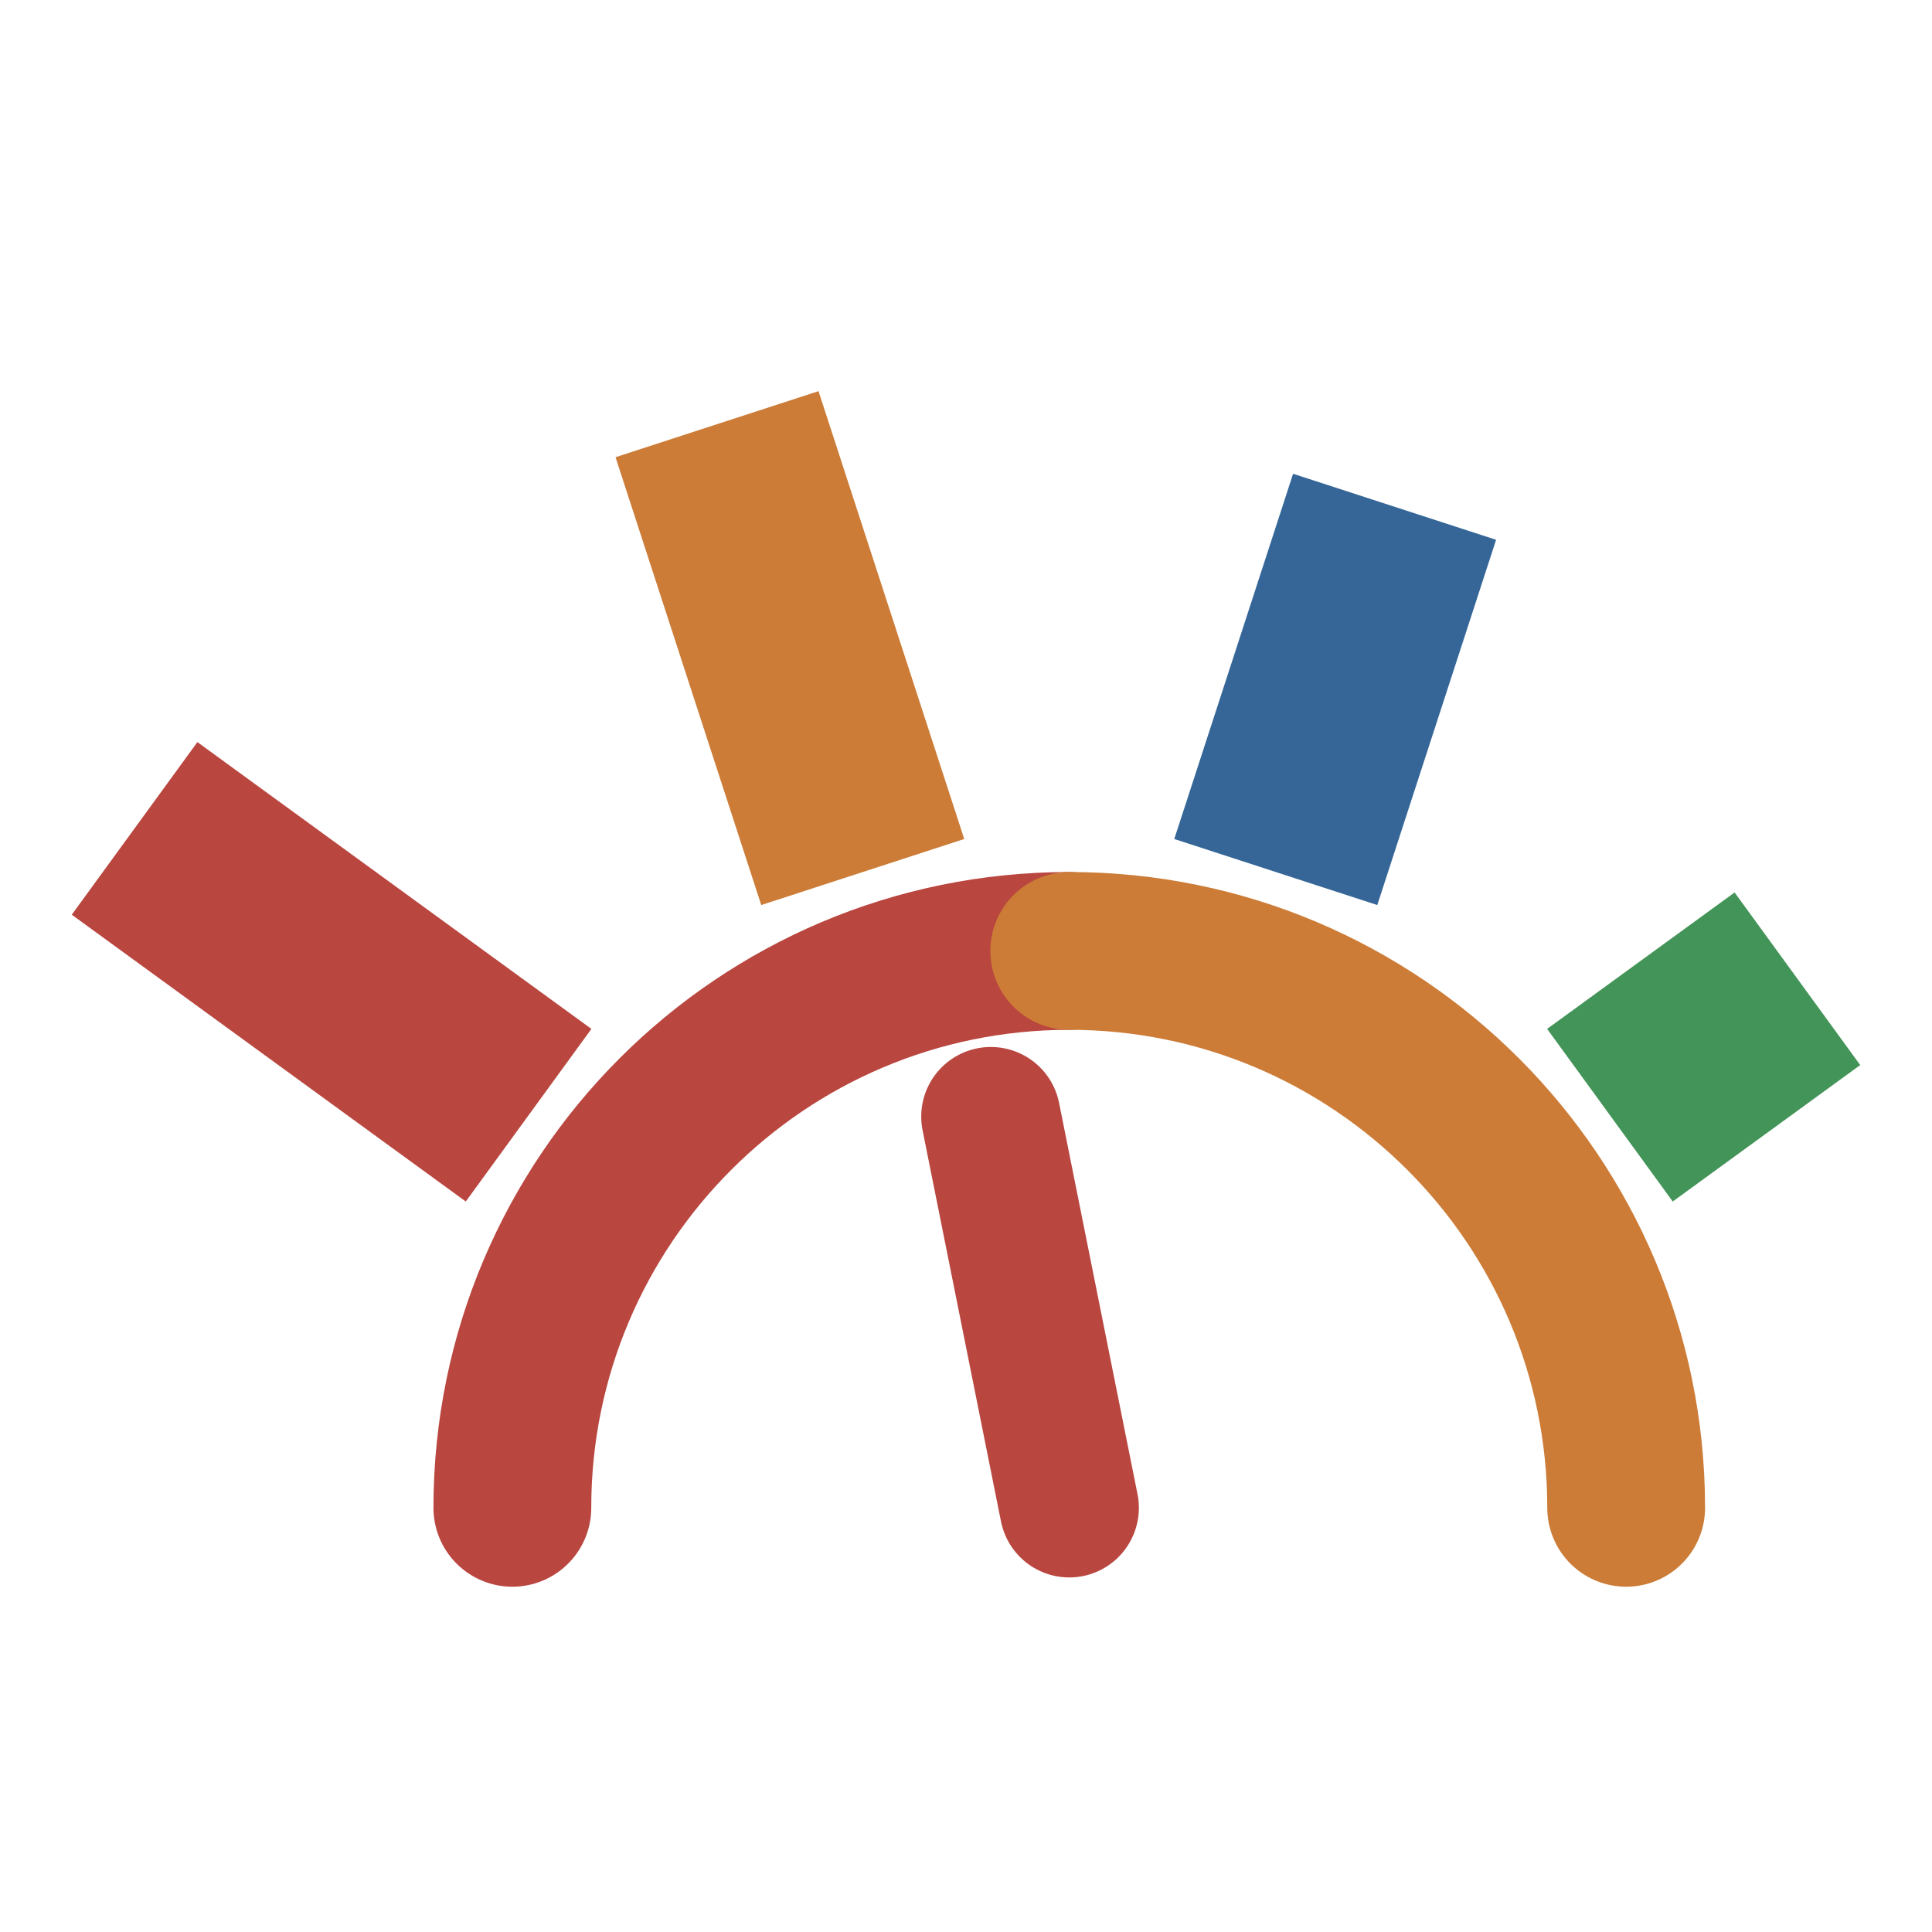
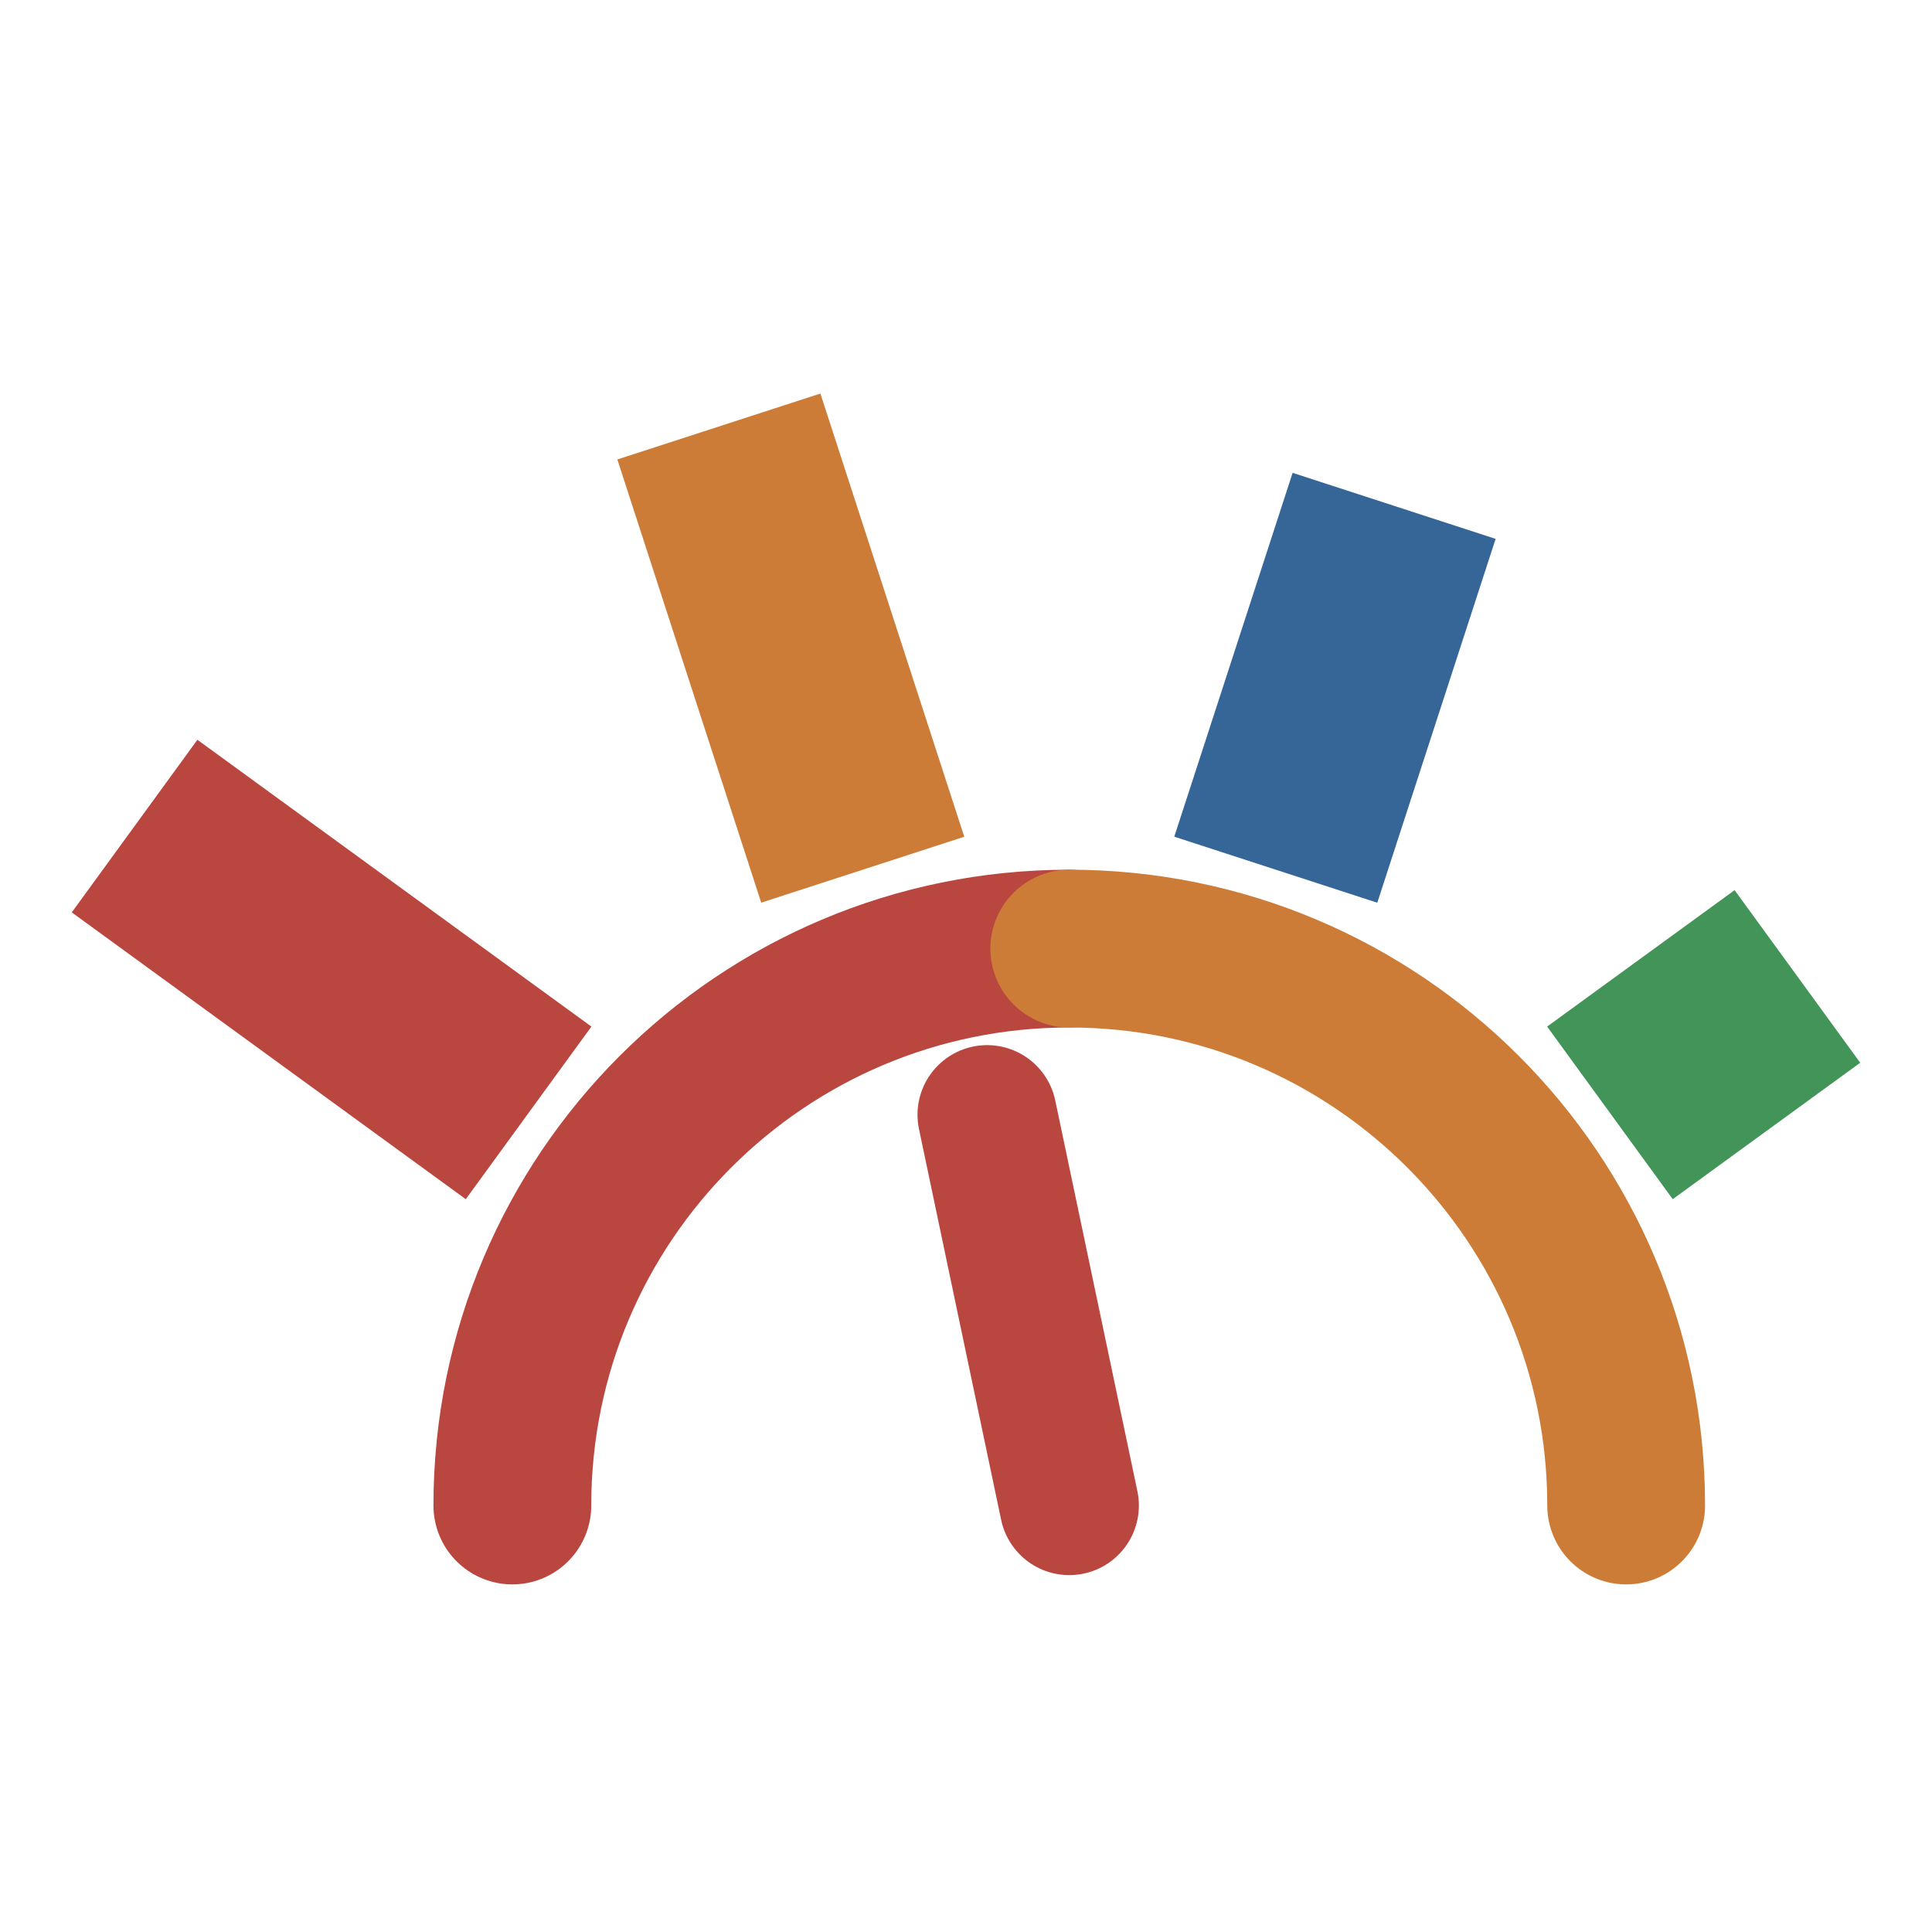
- <svg xmlns="http://www.w3.org/2000/svg" viewBox="-1.04 -7.99 41.63 41.63">
+ <svg xmlns="http://www.w3.org/2000/svg" viewBox="-1.04 -7.94 41.63 41.63">
  <path d="M 10 24.5 A 12 12 0 0 1 22 12.5" fill="none" stroke="#b9463f" stroke-width="3.4" stroke-linecap="round" />
  <path d="M 22 12.5 A 12 12 0 0 1 34 24.5" fill="none" stroke="#cc7c37" stroke-width="3.4" stroke-linecap="round" />
  <line x1="10.35" y1="16.04" x2="1.86" y2="9.86" stroke="#b9463f" stroke-width="4.6" stroke-linecap="butt" />
-   <line x1="17.55" y1="10.8" x2="14.41" y2="1.15" stroke="#cc7c37" stroke-width="4.6" stroke-linecap="butt" />
-   <line x1="26.45" y1="10.8" x2="29.01" y2="2.93" stroke="#356697" stroke-width="4.6" stroke-linecap="butt" />
+   <line x1="17.55" y1="10.8" x2="14.45" y2="1.25" stroke="#cc7c37" stroke-width="4.6" stroke-linecap="butt" />
+   <line x1="26.45" y1="10.8" x2="29" y2="2.96" stroke="#356697" stroke-width="4.6" stroke-linecap="butt" />
  <line x1="33.65" y1="16.04" x2="37.69" y2="13.1" stroke="#439458" stroke-width="4.6" stroke-linecap="butt" />
-   <line x1="22" y1="24.5" x2="20.31" y2="16.07" stroke="#b9463f" stroke-width="3" stroke-linecap="round" />
+   <line x1="22" y1="24.5" x2="20.23" y2="16.08" stroke="#b9463f" stroke-width="3" stroke-linecap="round" />
</svg>
